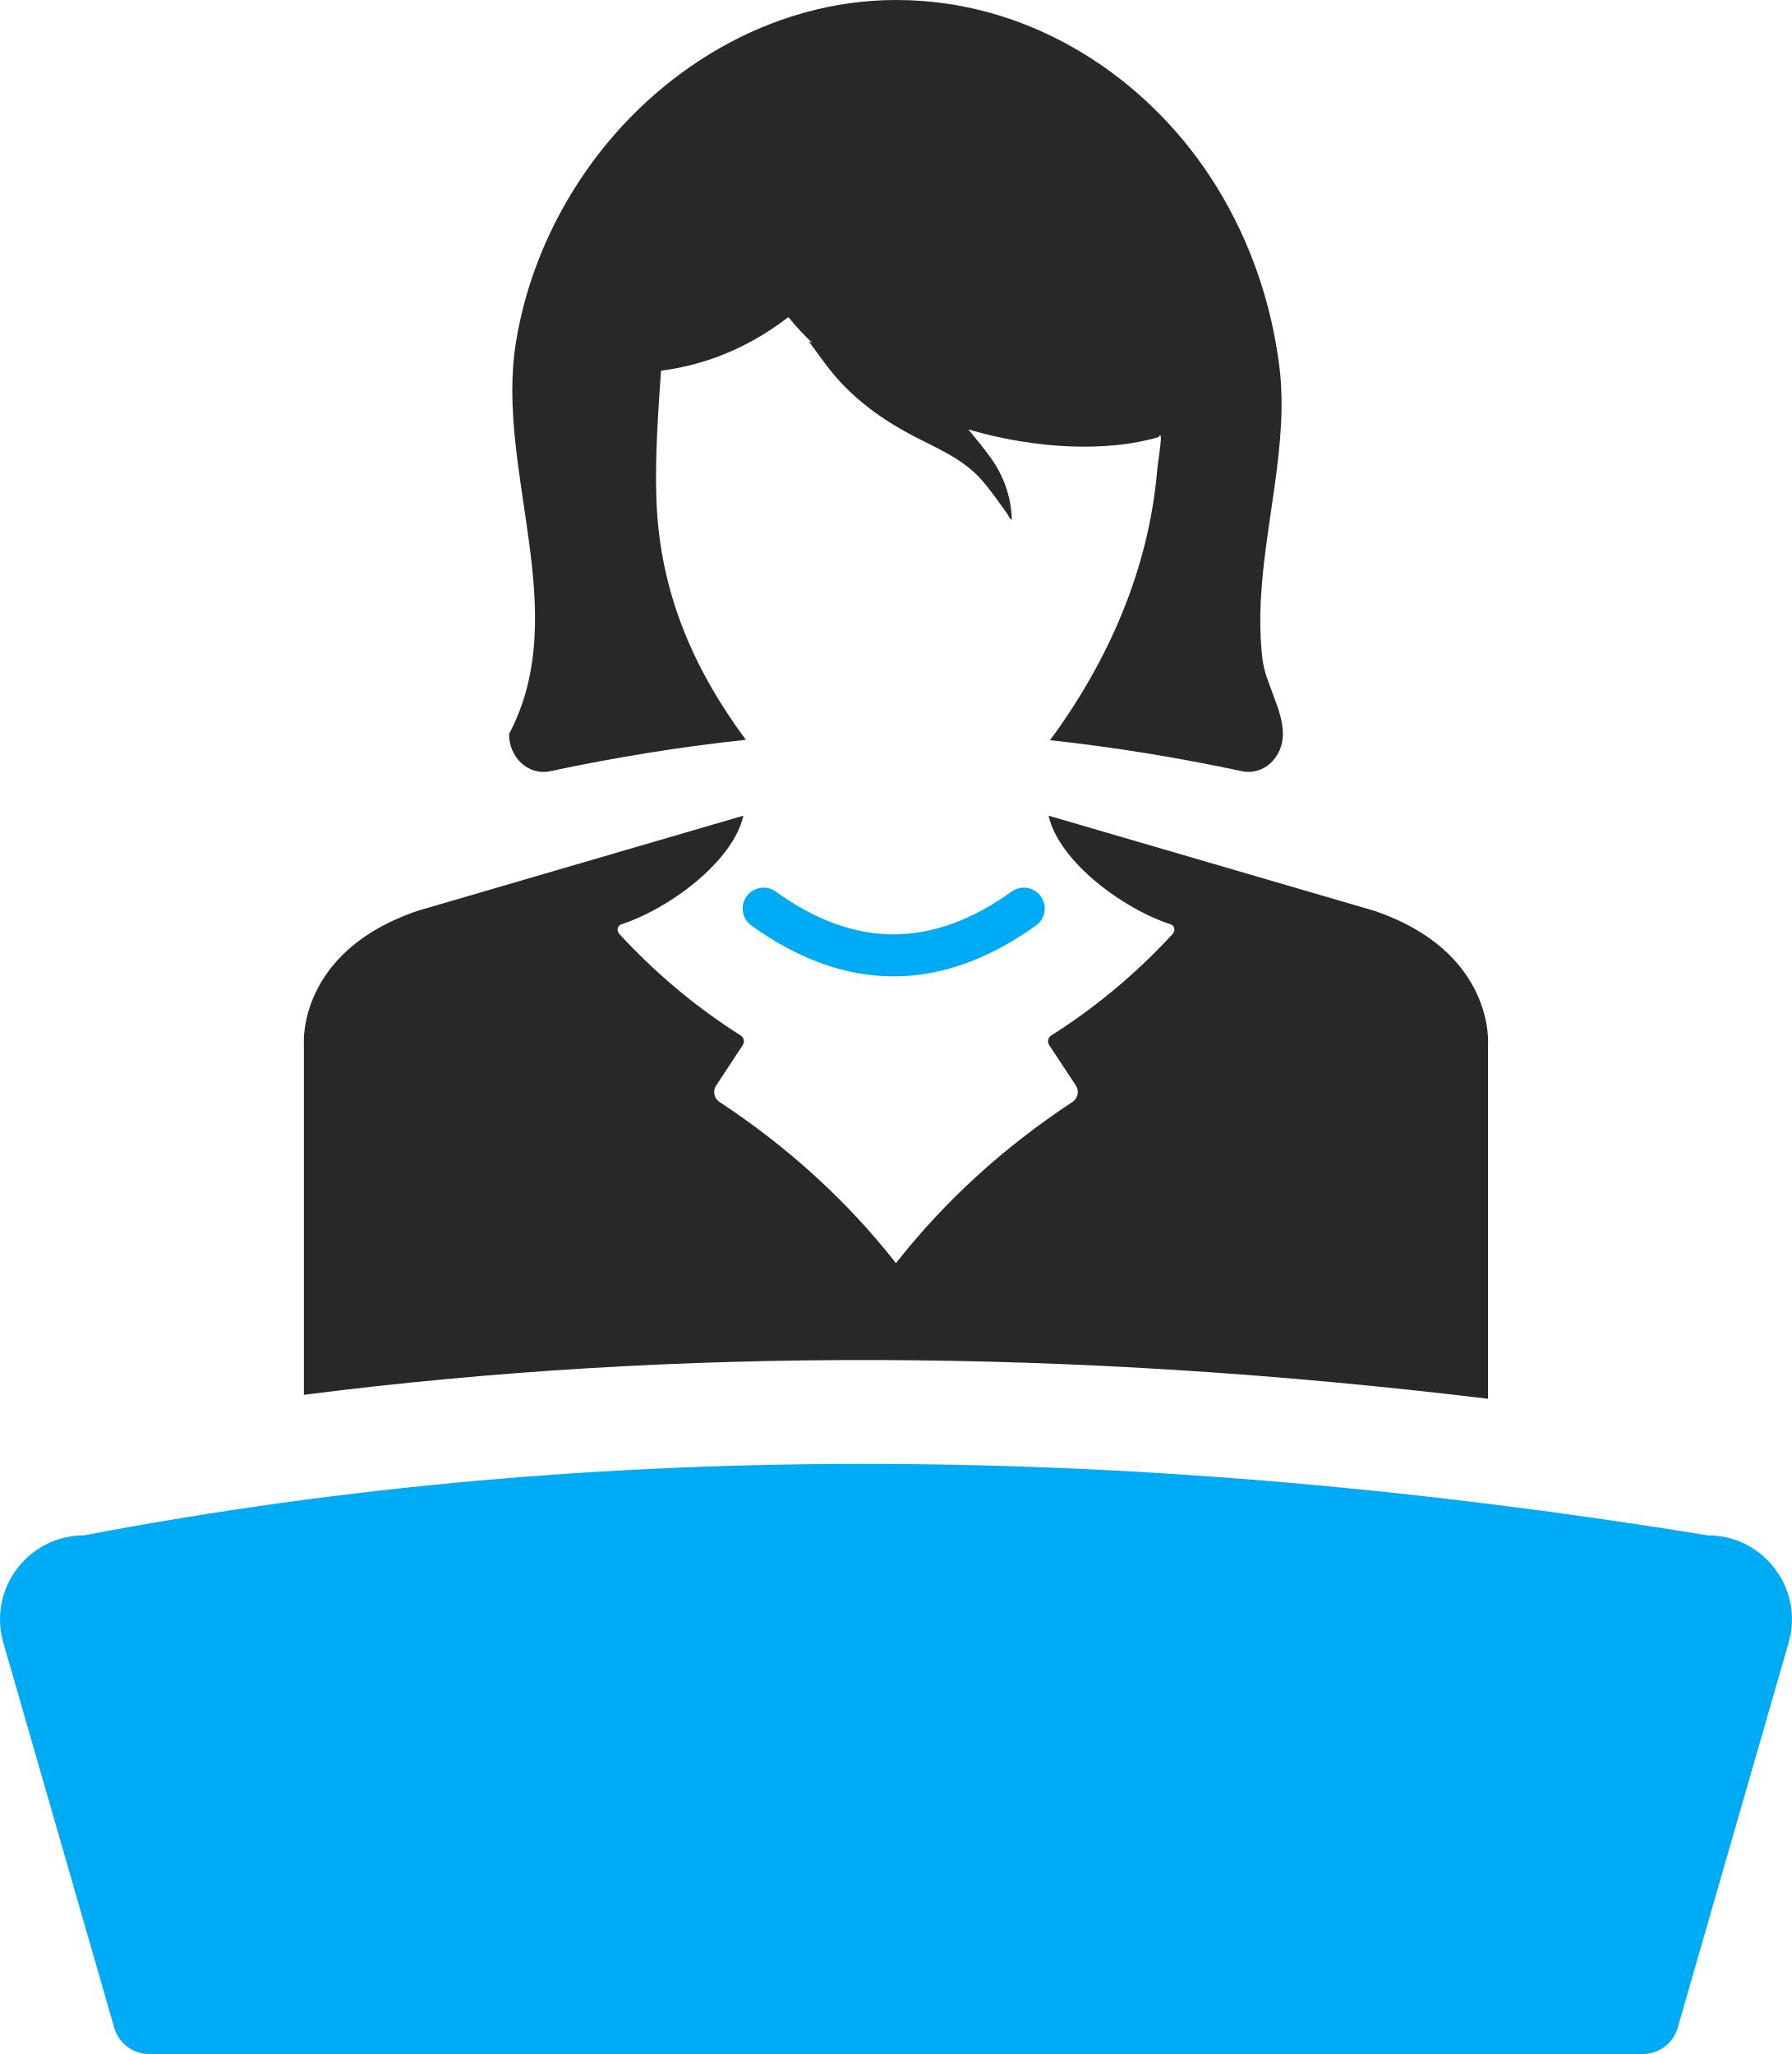
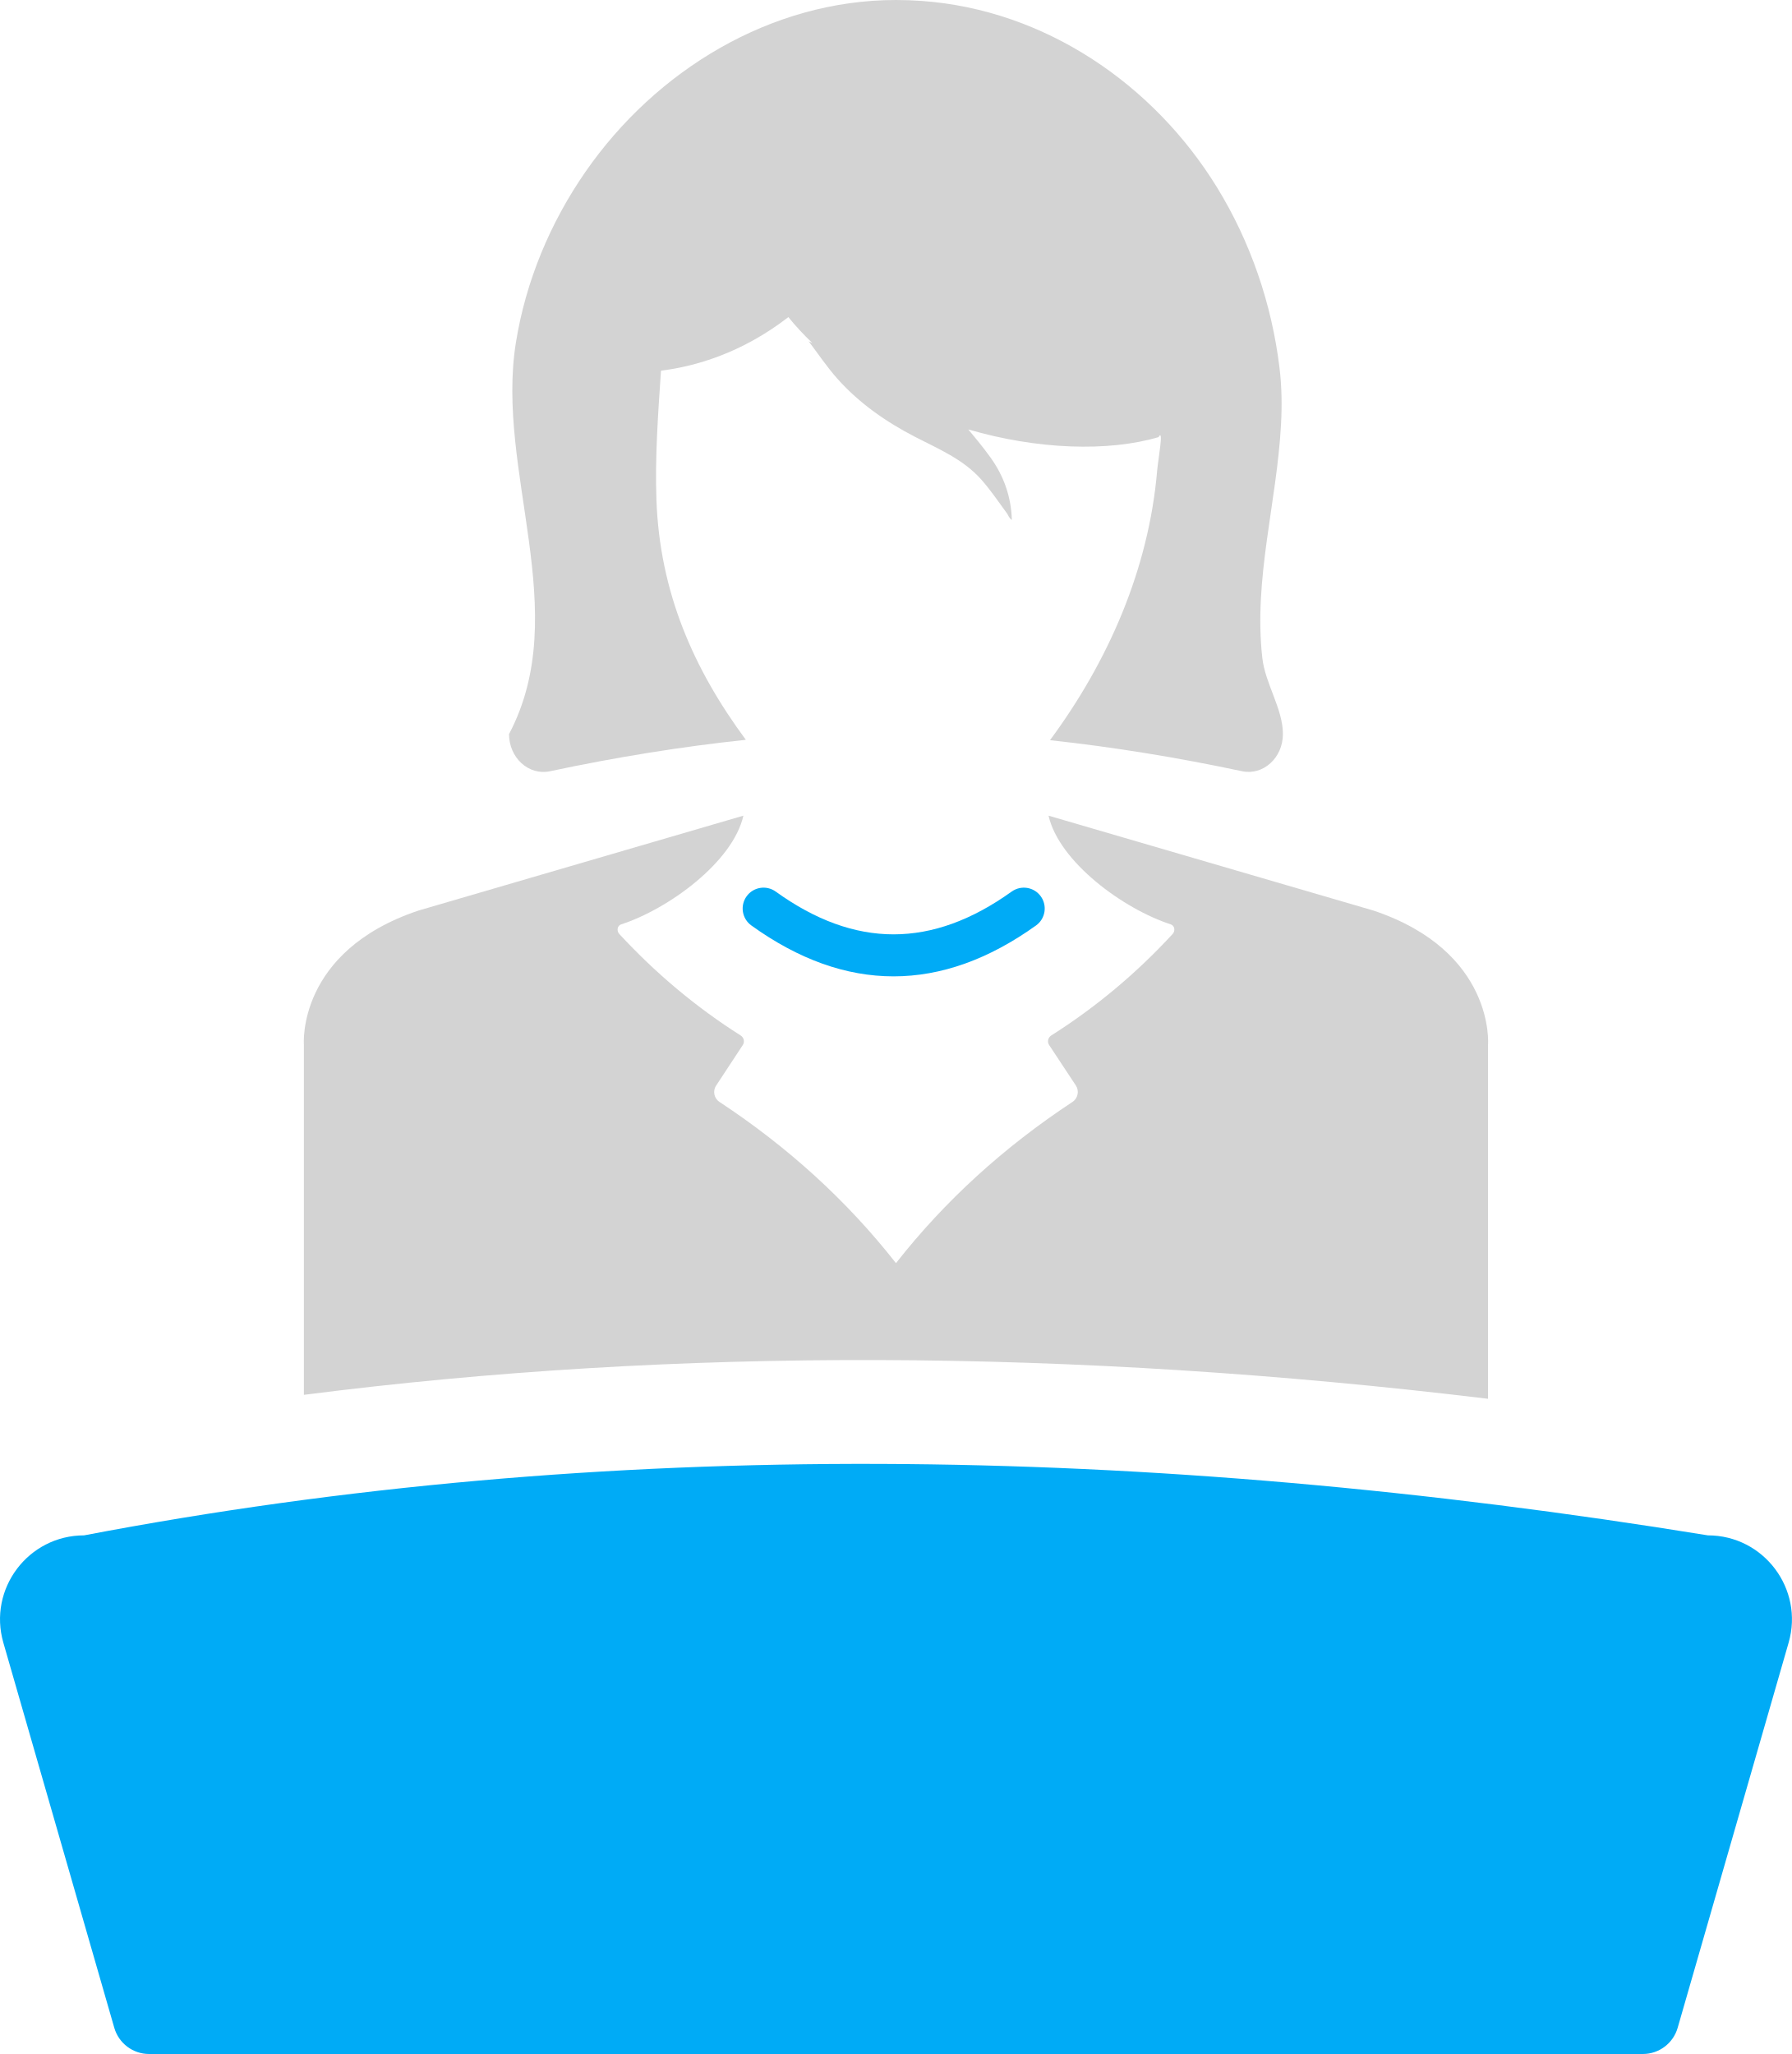
<svg xmlns="http://www.w3.org/2000/svg" id="Layer_2" data-name="Layer 2" viewBox="0 0 107.141 122.814">
  <g id="Color" fill="#00ABF6">
    <path d="M60.489,53.308c-4.758,3.412-9.373,3.412-14.109.002-.559-.402-1.339-.276-1.741.283-.403.559-.276,1.339.283,1.742,2.818,2.029,5.658,3.044,8.503,3.044s5.689-1.015,8.518-3.042c.56-.402.688-1.181.287-1.741-.401-.56-1.181-.688-1.741-.287Z" />
    <path d="M98.227,122.814H8.914c-.965,0-1.813-.639-2.081-1.566L.2,98.22c-.926-3.213,1.486-6.417,4.829-6.417,31.02-5.924,63.484-5.468,97.083,0,3.344,0,5.755,3.204,4.829,6.417l-6.634,23.028c-.267.927-1.116,1.566-2.081,1.566Z" />
  </g>
  <g id="Grey" fill="#282828">
-     <path d="M32.881,46.115c3.955-.841,7.861-1.472,11.713-1.88-3.14-4.245-5.151-8.838-5.347-14.366-.089-2.556.1-5.135.274-7.705,2.003-.249,4.796-1.023,7.615-3.203.441.545.922,1.059,1.431,1.546l-.217-.1c.571.751,1.092,1.536,1.713,2.233,1.316,1.477,2.922,2.592,4.673,3.494,1.386.714,2.844,1.324,3.91,2.513.569.634,1.047,1.35,1.553,2.038.094.128.129.3.298.402-.036-1.389-.49-2.642-1.278-3.736-.415-.576-.866-1.126-1.328-1.674,4.129,1.204,8.35,1.35,11.38.46.328-.591-.029,1.351-.087,2.01v.016c-.511,5.892-2.928,11.39-6.405,16.095,3.776.408,7.603,1.03,11.481,1.855,1.269.269,2.445-.805,2.445-2.224-.001-1.511-1.059-3.004-1.232-4.552-.531-4.738.868-9.268,1.119-13.966.06-1.126.046-2.255-.092-3.389-.464-3.805-1.726-7.51-3.735-10.777C68.956,5.012,62.461.591,55.126.057c-.518-.038-1.037-.057-1.556-.057-7.485,0-14.36,4.21-18.564,10.271-2.113,3.046-3.576,6.557-4.162,10.223-1.23,7.692,3.443,16.097-.409,23.399,0,1.417,1.176,2.492,2.445,2.222Z" />
-     <path d="M88.968,62.457v21.18c-24.845-3.008-48.554-3.087-70.798-.236v-20.944s-.44-5.569,6.85-8.012l19.427-5.674c-.63,2.785-4.505,5.595-7.316,6.502-.23.079-.269.394-.105.571,2.194,2.371,4.61,4.394,7.257,6.068.197.125.256.388.125.578l-1.589,2.417c-.217.322-.131.762.197.979,4.092,2.699,7.618,5.898,10.554,9.641,2.936-3.744,6.462-6.942,10.554-9.641.328-.217.414-.657.203-.979l-1.596-2.417c-.131-.19-.072-.453.125-.578,2.647-1.675,5.07-3.697,7.257-6.068.164-.177.125-.492-.105-.571-2.811-.906-6.679-3.717-7.316-6.502l19.427,5.674c7.29,2.443,6.85,8.012,6.85,8.012Z" />
+     <path d="M32.881,46.115c3.955-.841,7.861-1.472,11.713-1.88-3.14-4.245-5.151-8.838-5.347-14.366-.089-2.556.1-5.135.274-7.705,2.003-.249,4.796-1.023,7.615-3.203.441.545.922,1.059,1.431,1.546l-.217-.1c.571.751,1.092,1.536,1.713,2.233,1.316,1.477,2.922,2.592,4.673,3.494,1.386.714,2.844,1.324,3.91,2.513.569.634,1.047,1.35,1.553,2.038.094.128.129.3.298.402-.036-1.389-.49-2.642-1.278-3.736-.415-.576-.866-1.126-1.328-1.674,4.129,1.204,8.35,1.35,11.38.46.328-.591-.029,1.351-.087,2.01v.016c-.511,5.892-2.928,11.39-6.405,16.095,3.776.408,7.603,1.03,11.481,1.855,1.269.269,2.445-.805,2.445-2.224-.001-1.511-1.059-3.004-1.232-4.552-.531-4.738.868-9.268,1.119-13.966.06-1.126.046-2.255-.092-3.389-.464-3.805-1.726-7.51-3.735-10.777C68.956,5.012,62.461.591,55.126.057c-.518-.038-1.037-.057-1.556-.057-7.485,0-14.36,4.21-18.564,10.271-2.113,3.046-3.576,6.557-4.162,10.223-1.23,7.692,3.443,16.097-.409,23.399,0,1.417,1.176,2.492,2.445,2.222Z" fill="#D3D3D3" />
+     <path d="M88.968,62.457v21.18c-24.845-3.008-48.554-3.087-70.798-.236v-20.944s-.44-5.569,6.85-8.012l19.427-5.674c-.63,2.785-4.505,5.595-7.316,6.502-.23.079-.269.394-.105.571,2.194,2.371,4.61,4.394,7.257,6.068.197.125.256.388.125.578l-1.589,2.417c-.217.322-.131.762.197.979,4.092,2.699,7.618,5.898,10.554,9.641,2.936-3.744,6.462-6.942,10.554-9.641.328-.217.414-.657.203-.979l-1.596-2.417c-.131-.19-.072-.453.125-.578,2.647-1.675,5.07-3.697,7.257-6.068.164-.177.125-.492-.105-.571-2.811-.906-6.679-3.717-7.316-6.502l19.427,5.674c7.29,2.443,6.85,8.012,6.85,8.012Z" fill="#D3D3D3" />
  </g>
</svg>
